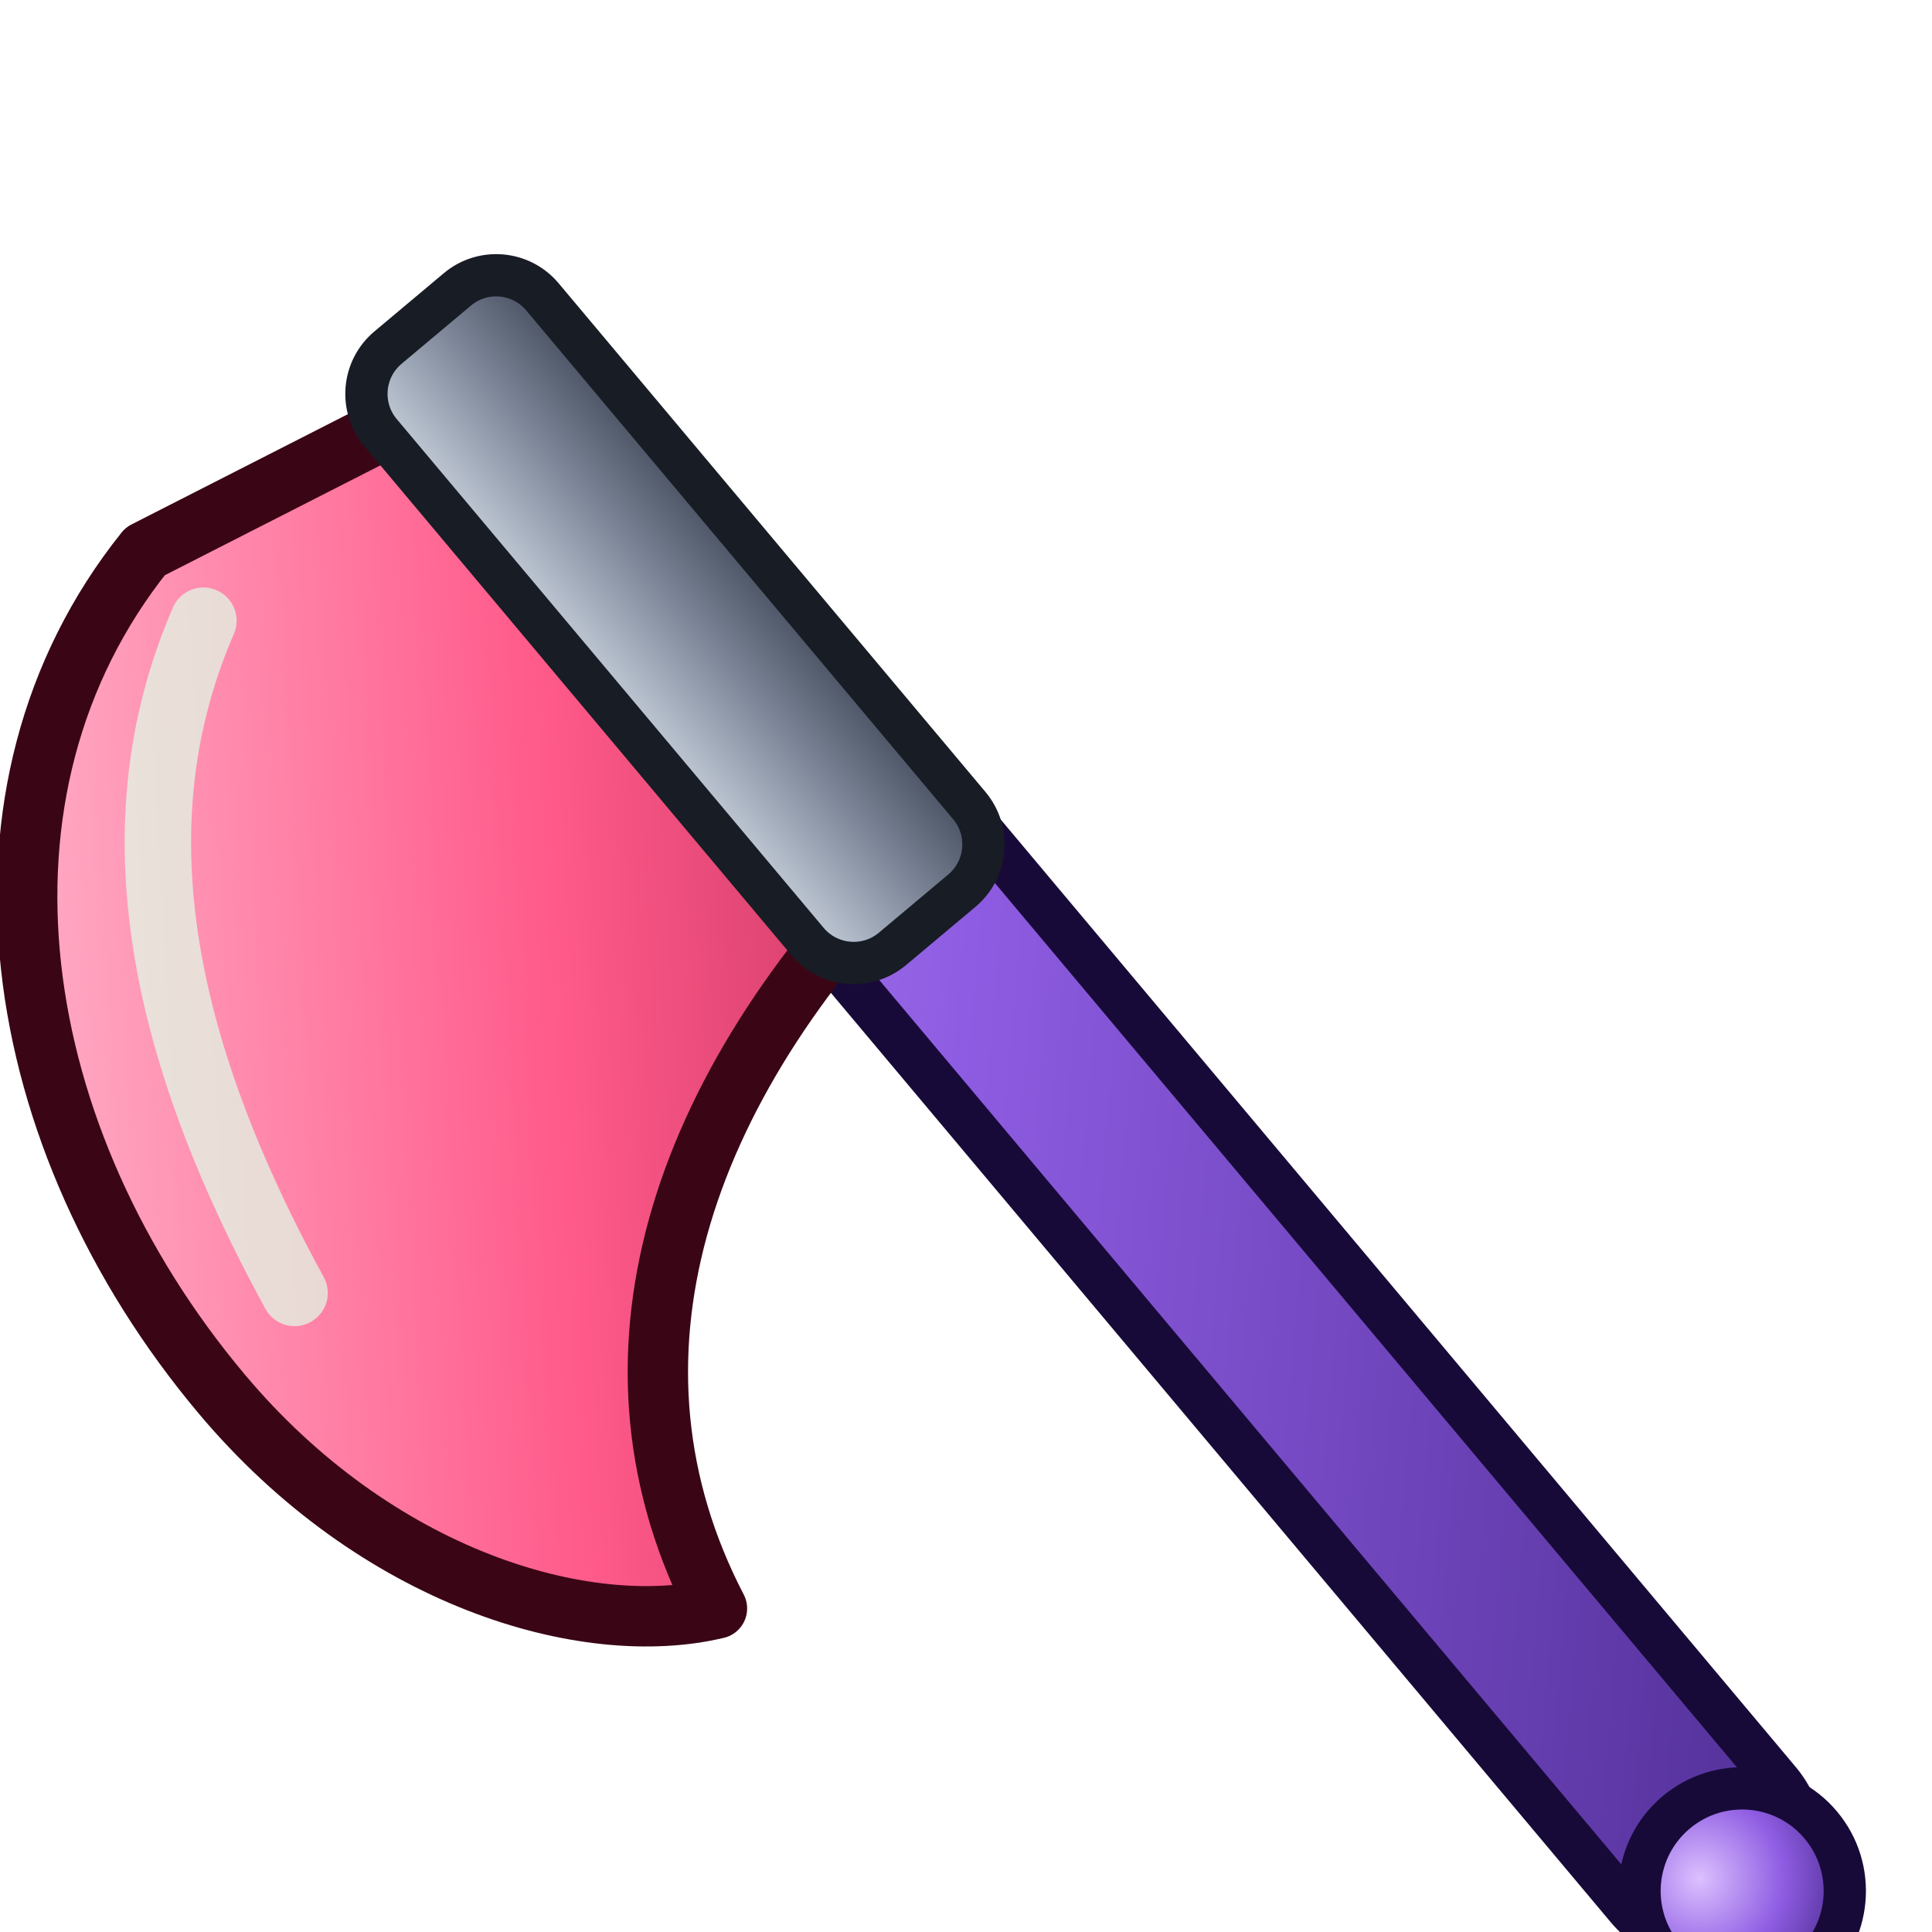
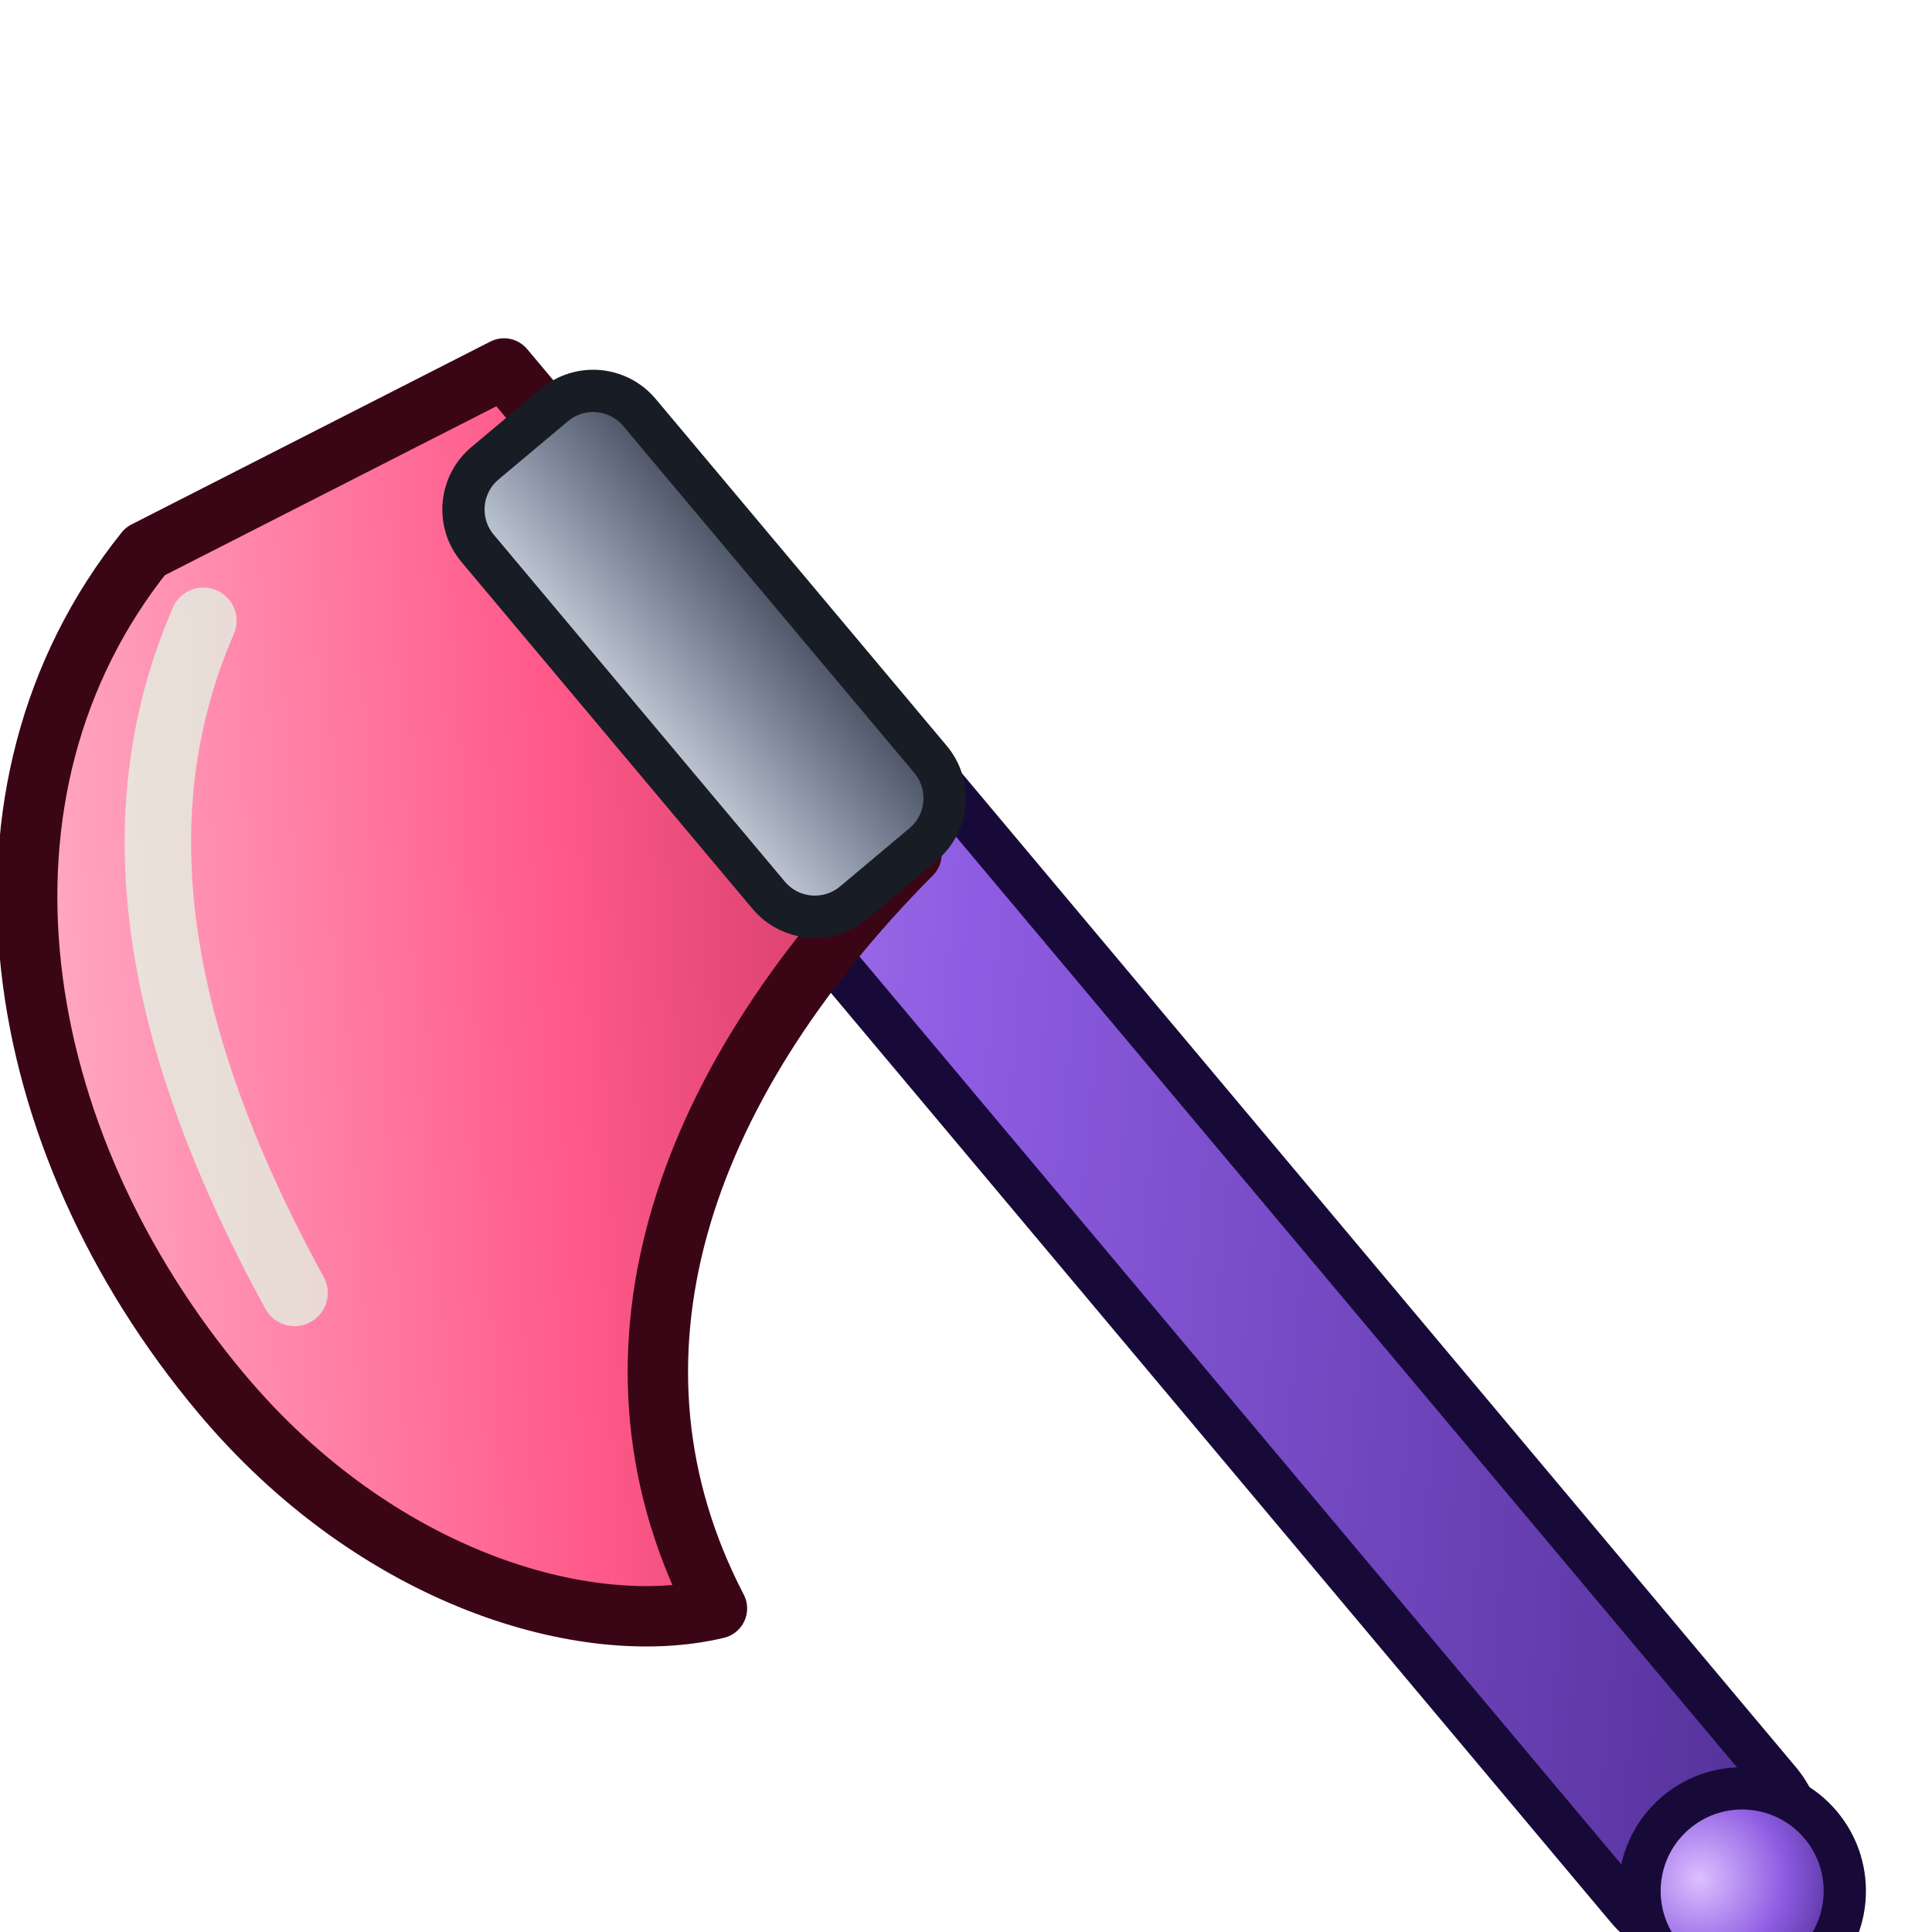
<svg xmlns="http://www.w3.org/2000/svg" data-generated="modern_icons.py" viewBox="0 0 64 64">
  <defs>
    <linearGradient id="g1" gradientUnits="userSpaceOnUse" x1="8" y1="8" x2="56" y2="56">
      <stop offset="0" stop-color="#dcc0ff" />
      <stop offset=".5" stop-color="#8e5ce2" />
      <stop offset="1" stop-color="#4a2a8e" />
    </linearGradient>
    <linearGradient id="g2" x1="0" y1="0" x2="1" y2="1">
      <stop offset="0" stop-color="#ffd0e0" />
      <stop offset=".55" stop-color="#ff5a8a" />
      <stop offset="1" stop-color="#a8204a" />
    </linearGradient>
    <linearGradient id="g3" x1="0" y1="0" x2="1" y2="0">
      <stop offset="0" stop-color="#c8d0dc" />
      <stop offset=".55" stop-color="#7c8698" />
      <stop offset="1" stop-color="#444c5c" />
    </linearGradient>
    <radialGradient id="g4" cx="0.38" cy="0.32" r="0.75">
      <stop offset="0" stop-color="#dcc0ff" />
      <stop offset=".55" stop-color="#8e5ce2" />
      <stop offset="1" stop-color="#4a2a8e" />
    </radialGradient>
  </defs>
  <g transform="rotate(-40 32 32)">
-     <path d="M32 8 L32 70" fill="none" stroke="#180a38" stroke-width="8" stroke-linecap="round" stroke-linejoin="round" />
-     <path d="M32 8 L32 70" fill="none" stroke="url(#g1)" stroke-width="5" stroke-linecap="round" stroke-linejoin="round" />
+     <path d="M32 15 L32 70" fill="none" stroke="#180a38" stroke-width="8" stroke-linecap="round" stroke-linejoin="round" />
+     <path d="M32 15 L32 70" fill="none" stroke="url(#g1)" stroke-width="5" stroke-linecap="round" stroke-linejoin="round" />
    <path d="M33 7 L20 4 C10 6 4 16 4 27 C4 35 8 41 12 43 C14 34 22 29 33 28 Z" fill="url(#g2)" stroke="#3a0616" stroke-width="2" stroke-linejoin="round" stroke-linecap="round" />
    <path d="M8 26 C10 16 14 10 20 7" fill="none" stroke="#dfffe8" stroke-width="2.2" stroke-linecap="round" stroke-linejoin="round" opacity="0.7" />
-     <rect x="28.5" y="4" width="7" height="26" rx="2" fill="url(#g3)" stroke="#181c24" stroke-width="1.4" />
+     <rect x="28.5" y="9" width="7" height="19" rx="2" fill="url(#g3)" stroke="#181c24" stroke-width="1.4" />
    <circle cx="32" cy="72" r="3.4" fill="url(#g4)" stroke="#180a38" stroke-width="1.4" />
  </g>
</svg>
